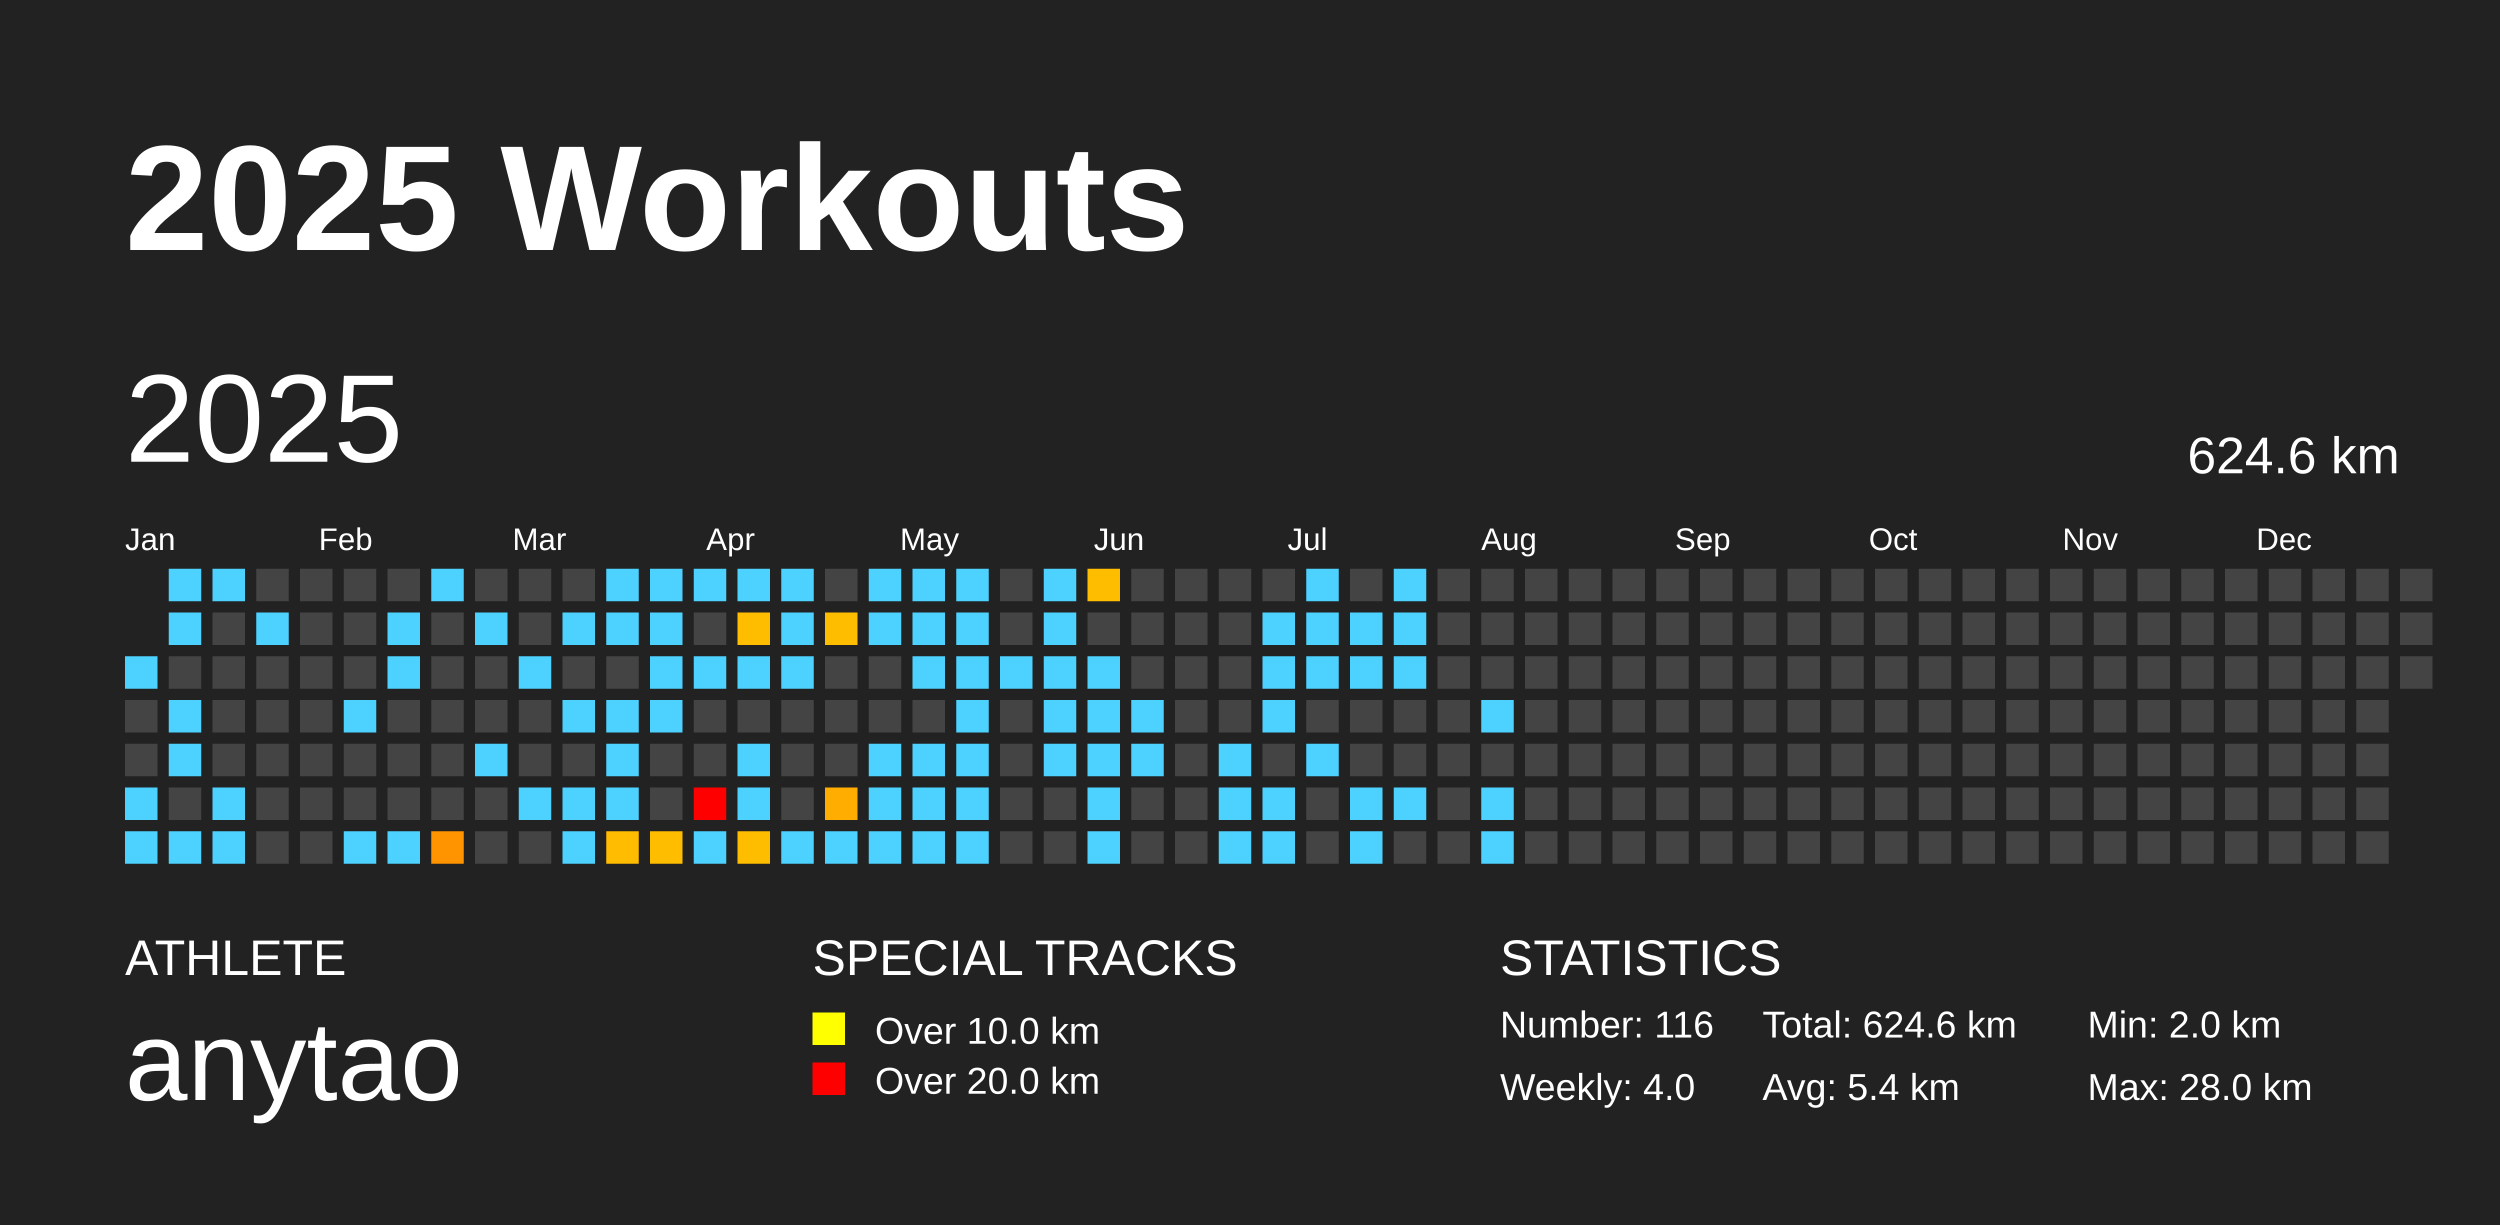
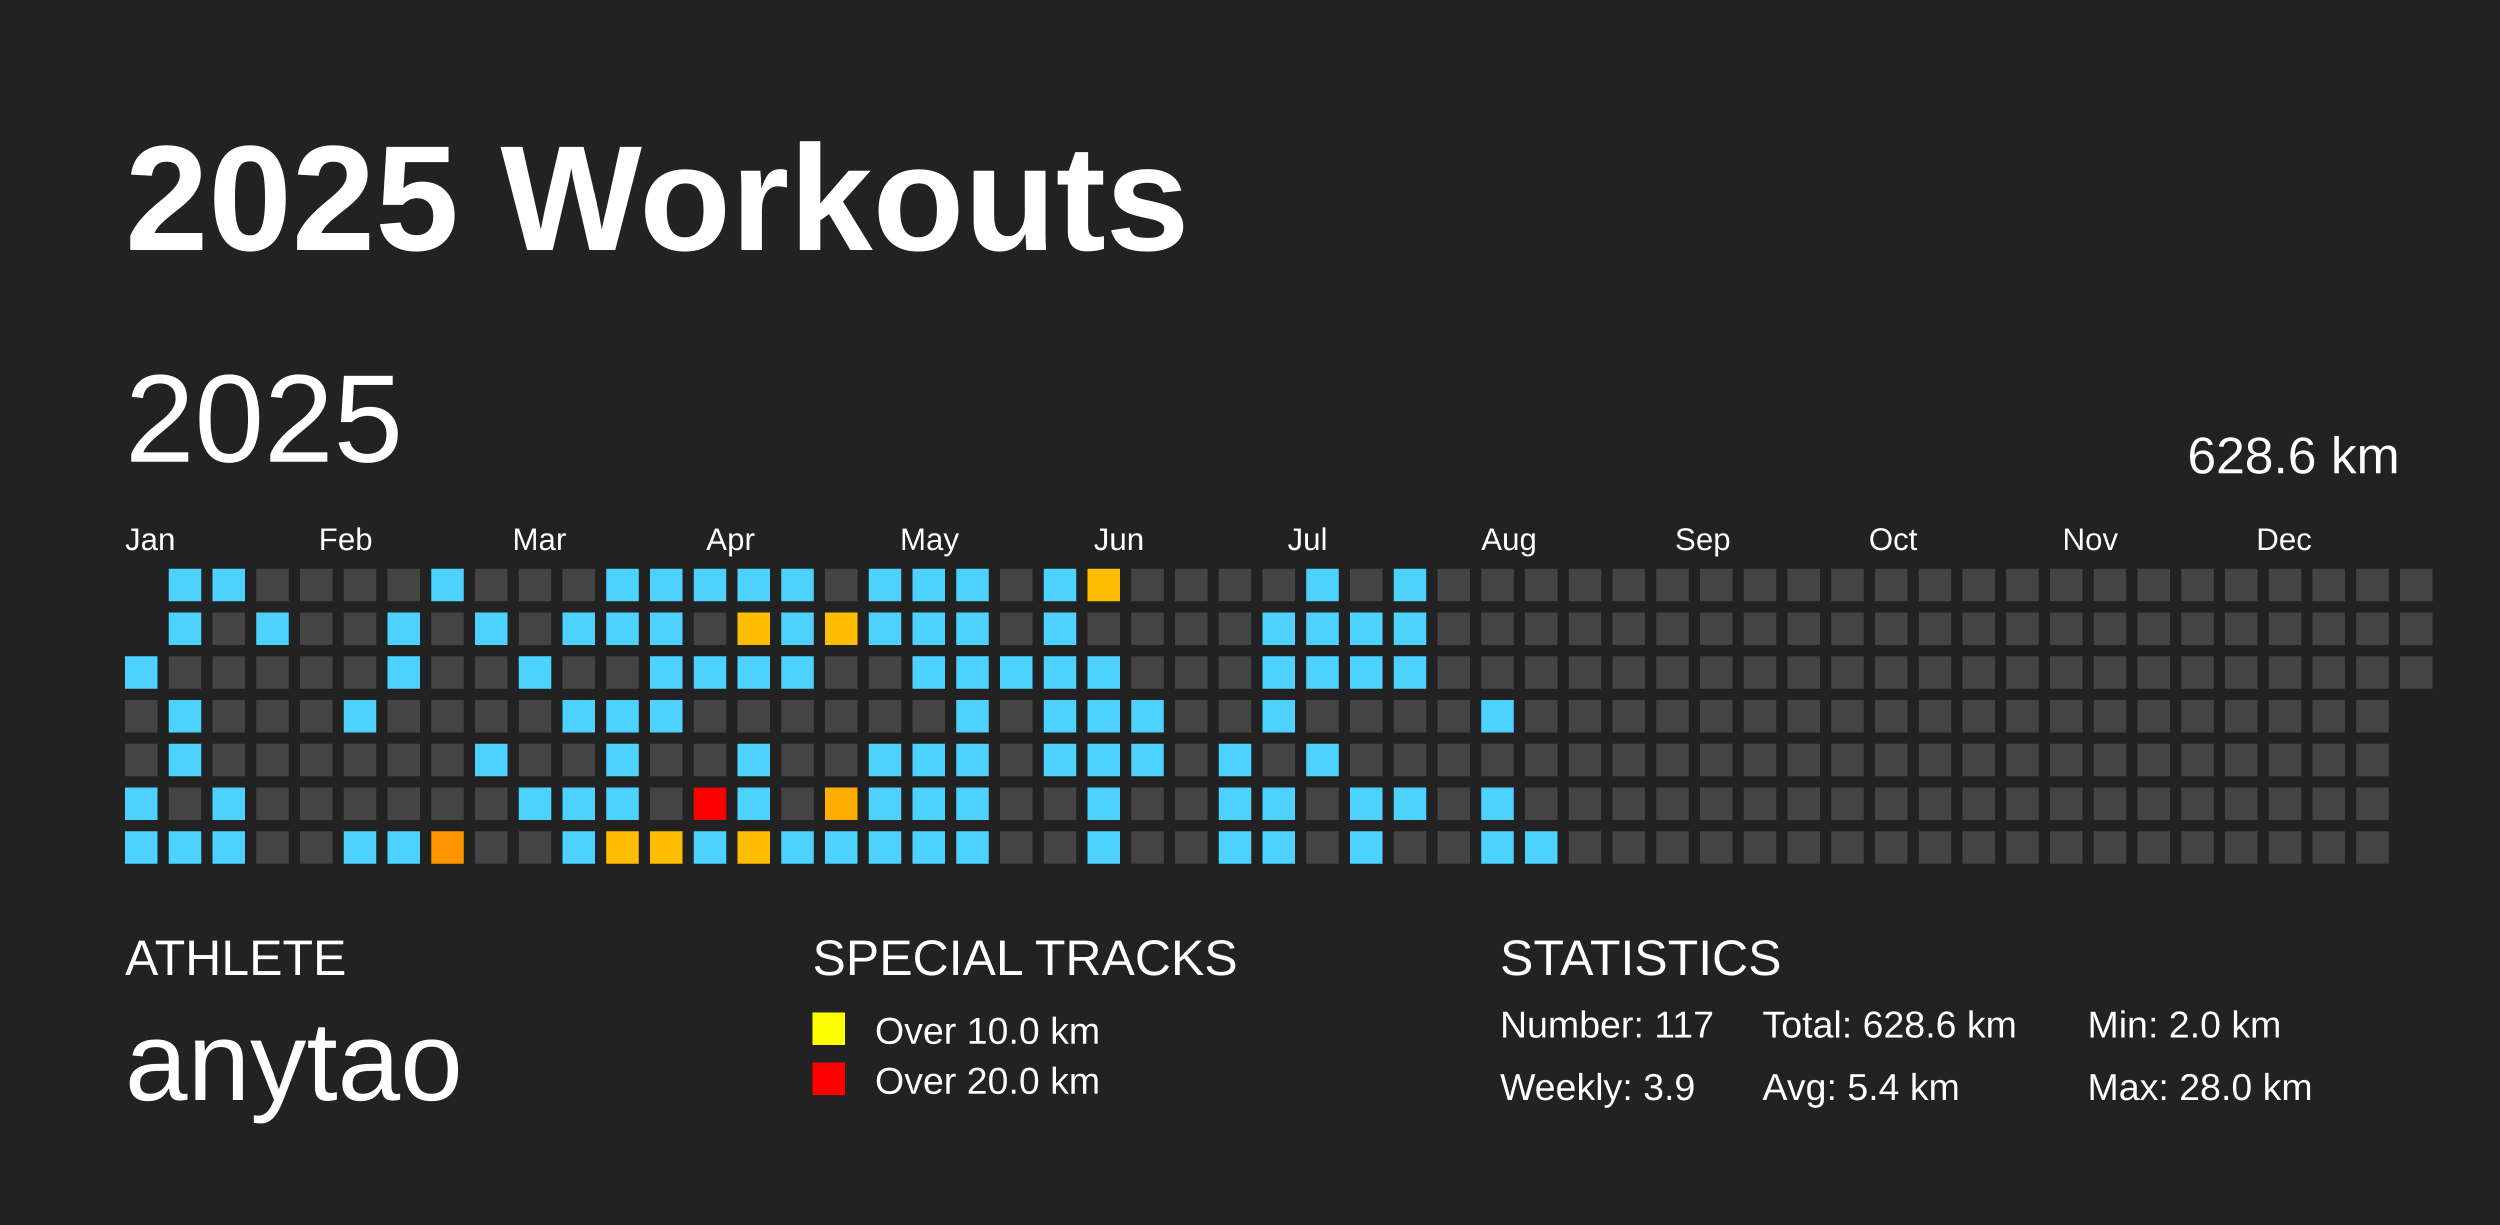
<svg xmlns="http://www.w3.org/2000/svg" baseProfile="full" height="98mm" version="1.1" viewBox="0,0,200,98" width="200mm">
  <defs />
  <rect fill="#222222" height="98" width="200" x="0" y="0" />
  <text fill="#FFFFFF" style="font-size:12px; font-family:Arial; font-weight:bold;" x="10" y="20">2025 Workouts</text>
  <text fill="#FFFFFF" style="font-size:4px; font-family:Arial" x="10" y="78">ATHLETE</text>
  <text fill="#FFFFFF" style="font-size:9px; font-family:Arial" x="10" y="88">anytao</text>
  <text fill="#FFFFFF" style="font-size:4px; font-family:Arial" x="65" y="78">SPECIAL TRACKS</text>
  <rect fill="yellow" height="2.6" width="2.6" x="65" y="81" />
  <text fill="#FFFFFF" style="font-size:3px; font-family:Arial" x="70" y="83.5">Over 10.0 km</text>
  <rect fill="red" height="2.6" width="2.6" x="65" y="85" />
  <text fill="#FFFFFF" style="font-size:3px; font-family:Arial" x="70" y="87.5">Over 20.0 km</text>
  <text fill="#FFFFFF" style="font-size:4px; font-family:Arial" x="120" y="78">STATISTICS</text>
-   <text fill="#FFFFFF" style="font-size:3px; font-family:Arial" x="120" y="83">Number: 116</text>
-   <text fill="#FFFFFF" style="font-size:3px; font-family:Arial" x="120" y="88">Weekly: 4.0</text>
-   <text fill="#FFFFFF" style="font-size:3px; font-family:Arial" x="141" y="83">Total: 624.6 km</text>
+   <text fill="#FFFFFF" style="font-size:3px; font-family:Arial" x="120" y="83">Number: 117</text>
+   <text fill="#FFFFFF" style="font-size:3px; font-family:Arial" x="120" y="88">Weekly: 3.9</text>
+   <text fill="#FFFFFF" style="font-size:3px; font-family:Arial" x="141" y="83">Total: 628.6 km</text>
  <text fill="#FFFFFF" style="font-size:3px; font-family:Arial" x="141" y="88">Avg: 5.4 km</text>
  <text fill="#FFFFFF" style="font-size:3px; font-family:Arial" x="167" y="83">Min: 2.0 km</text>
  <text fill="#FFFFFF" style="font-size:3px; font-family:Arial" x="167" y="88">Max: 28.0 km</text>
  <text dominant-baseline="hanging" fill="#FFFFFF" style="font-size:10.0px; font-family:Arial;" x="10" y="30">2025</text>
-   <text dominant-baseline="hanging" fill="#FFFFFF" style="font-size:4.125px; font-family:Arial;" x="175" y="35">624.6 km</text>
+   <text dominant-baseline="hanging" fill="#FFFFFF" style="font-size:4.125px; font-family:Arial;" x="175" y="35">628.6 km</text>
  <text fill="#FFFFFF" style="font-size:2.5px; font-family:Arial" x="10.0" y="44">Jan</text>
  <text fill="#FFFFFF" style="font-size:2.5px; font-family:Arial" x="25.5" y="44">Feb</text>
  <text fill="#FFFFFF" style="font-size:2.5px; font-family:Arial" x="41.0" y="44">Mar</text>
  <text fill="#FFFFFF" style="font-size:2.5px; font-family:Arial" x="56.5" y="44">Apr</text>
  <text fill="#FFFFFF" style="font-size:2.5px; font-family:Arial" x="72.0" y="44">May</text>
  <text fill="#FFFFFF" style="font-size:2.5px; font-family:Arial" x="87.5" y="44">Jun</text>
  <text fill="#FFFFFF" style="font-size:2.5px; font-family:Arial" x="103.0" y="44">Jul</text>
  <text fill="#FFFFFF" style="font-size:2.5px; font-family:Arial" x="118.5" y="44">Aug</text>
  <text fill="#FFFFFF" style="font-size:2.5px; font-family:Arial" x="134.0" y="44">Sep</text>
  <text fill="#FFFFFF" style="font-size:2.5px; font-family:Arial" x="149.5" y="44">Oct</text>
  <text fill="#FFFFFF" style="font-size:2.5px; font-family:Arial" x="165.0" y="44">Nov</text>
  <text fill="#FFFFFF" style="font-size:2.5px; font-family:Arial" x="180.5" y="44">Dec</text>
  <rect fill="#4dd2ff" height="2.6" width="2.6" x="10.0" y="52.5" />
  <rect fill="#444444" height="2.6" width="2.6" x="10.0" y="56.0" />
  <rect fill="#444444" height="2.6" width="2.6" x="10.0" y="59.5" />
  <rect fill="#4dd2ff" height="2.6" width="2.6" x="10.0" y="63.0" />
  <rect fill="#4dd2ff" height="2.6" width="2.6" x="10.0" y="66.5" />
  <rect fill="#4dd2ff" height="2.6" width="2.6" x="13.5" y="45.5" />
  <rect fill="#4dd2ff" height="2.6" width="2.6" x="13.5" y="49.0" />
  <rect fill="#444444" height="2.6" width="2.6" x="13.5" y="52.5" />
  <rect fill="#4dd2ff" height="2.6" width="2.6" x="13.5" y="56.0" />
  <rect fill="#4dd2ff" height="2.6" width="2.6" x="13.5" y="59.5" />
  <rect fill="#444444" height="2.6" width="2.6" x="13.5" y="63.0" />
  <rect fill="#4dd2ff" height="2.6" width="2.6" x="13.5" y="66.5" />
  <rect fill="#4dd2ff" height="2.6" width="2.6" x="17.0" y="45.5" />
  <rect fill="#444444" height="2.6" width="2.6" x="17.0" y="49.0" />
  <rect fill="#444444" height="2.6" width="2.6" x="17.0" y="52.5" />
  <rect fill="#444444" height="2.6" width="2.6" x="17.0" y="56.0" />
  <rect fill="#444444" height="2.6" width="2.6" x="17.0" y="59.5" />
  <rect fill="#4dd2ff" height="2.6" width="2.6" x="17.0" y="63.0" />
  <rect fill="#4dd2ff" height="2.6" width="2.6" x="17.0" y="66.5" />
  <rect fill="#444444" height="2.6" width="2.6" x="20.5" y="45.5" />
  <rect fill="#4dd2ff" height="2.6" width="2.6" x="20.5" y="49.0" />
  <rect fill="#444444" height="2.6" width="2.6" x="20.5" y="52.5" />
  <rect fill="#444444" height="2.6" width="2.6" x="20.5" y="56.0" />
  <rect fill="#444444" height="2.6" width="2.6" x="20.5" y="59.5" />
  <rect fill="#444444" height="2.6" width="2.6" x="20.5" y="63.0" />
  <rect fill="#444444" height="2.6" width="2.6" x="20.5" y="66.5" />
  <rect fill="#444444" height="2.6" width="2.6" x="24.0" y="45.5" />
  <rect fill="#444444" height="2.6" width="2.6" x="24.0" y="49.0" />
  <rect fill="#444444" height="2.6" width="2.6" x="24.0" y="52.5" />
  <rect fill="#444444" height="2.6" width="2.6" x="24.0" y="56.0" />
  <rect fill="#444444" height="2.6" width="2.6" x="24.0" y="59.5" />
  <rect fill="#444444" height="2.6" width="2.6" x="24.0" y="63.0" />
  <rect fill="#444444" height="2.6" width="2.6" x="24.0" y="66.5" />
  <rect fill="#444444" height="2.6" width="2.6" x="27.5" y="45.5" />
  <rect fill="#444444" height="2.6" width="2.6" x="27.5" y="49.0" />
  <rect fill="#444444" height="2.6" width="2.6" x="27.5" y="52.5" />
  <rect fill="#4dd2ff" height="2.6" width="2.6" x="27.5" y="56.0" />
  <rect fill="#444444" height="2.6" width="2.6" x="27.5" y="59.5" />
  <rect fill="#444444" height="2.6" width="2.6" x="27.5" y="63.0" />
  <rect fill="#4dd2ff" height="2.6" width="2.6" x="27.5" y="66.5" />
  <rect fill="#444444" height="2.6" width="2.6" x="31.0" y="45.5" />
  <rect fill="#4dd2ff" height="2.6" width="2.6" x="31.0" y="49.0" />
  <rect fill="#4dd2ff" height="2.6" width="2.6" x="31.0" y="52.5" />
  <rect fill="#444444" height="2.6" width="2.6" x="31.0" y="56.0" />
  <rect fill="#444444" height="2.6" width="2.6" x="31.0" y="59.5" />
  <rect fill="#444444" height="2.6" width="2.6" x="31.0" y="63.0" />
  <rect fill="#4dd2ff" height="2.6" width="2.6" x="31.0" y="66.5" />
  <rect fill="#4dd2ff" height="2.6" width="2.6" x="34.5" y="45.5" />
  <rect fill="#444444" height="2.6" width="2.6" x="34.5" y="49.0" />
  <rect fill="#444444" height="2.6" width="2.6" x="34.5" y="52.5" />
  <rect fill="#444444" height="2.6" width="2.6" x="34.5" y="56.0" />
  <rect fill="#444444" height="2.6" width="2.6" x="34.5" y="59.5" />
  <rect fill="#444444" height="2.6" width="2.6" x="34.5" y="63.0" />
  <rect fill="#ff9400" height="2.6" width="2.6" x="34.5" y="66.5" />
  <rect fill="#444444" height="2.6" width="2.6" x="38.0" y="45.5" />
  <rect fill="#4dd2ff" height="2.6" width="2.6" x="38.0" y="49.0" />
  <rect fill="#444444" height="2.6" width="2.6" x="38.0" y="52.5" />
  <rect fill="#444444" height="2.6" width="2.6" x="38.0" y="56.0" />
  <rect fill="#4dd2ff" height="2.6" width="2.6" x="38.0" y="59.5" />
  <rect fill="#444444" height="2.6" width="2.6" x="38.0" y="63.0" />
  <rect fill="#444444" height="2.6" width="2.6" x="38.0" y="66.5" />
  <rect fill="#444444" height="2.6" width="2.6" x="41.5" y="45.5" />
  <rect fill="#444444" height="2.6" width="2.6" x="41.5" y="49.0" />
  <rect fill="#4dd2ff" height="2.6" width="2.6" x="41.5" y="52.5" />
  <rect fill="#444444" height="2.6" width="2.6" x="41.5" y="56.0" />
  <rect fill="#444444" height="2.6" width="2.6" x="41.5" y="59.5" />
  <rect fill="#4dd2ff" height="2.6" width="2.6" x="41.5" y="63.0" />
  <rect fill="#444444" height="2.6" width="2.6" x="41.5" y="66.5" />
  <rect fill="#444444" height="2.6" width="2.6" x="45.0" y="45.5" />
  <rect fill="#4dd2ff" height="2.6" width="2.6" x="45.0" y="49.0" />
  <rect fill="#444444" height="2.6" width="2.6" x="45.0" y="52.5" />
  <rect fill="#4dd2ff" height="2.6" width="2.6" x="45.0" y="56.0" />
  <rect fill="#444444" height="2.6" width="2.6" x="45.0" y="59.5" />
  <rect fill="#4dd2ff" height="2.6" width="2.6" x="45.0" y="63.0" />
  <rect fill="#4dd2ff" height="2.6" width="2.6" x="45.0" y="66.5" />
  <rect fill="#4dd2ff" height="2.6" width="2.6" x="48.5" y="45.5" />
  <rect fill="#4dd2ff" height="2.6" width="2.6" x="48.5" y="49.0" />
  <rect fill="#444444" height="2.6" width="2.6" x="48.5" y="52.5" />
  <rect fill="#4dd2ff" height="2.6" width="2.6" x="48.5" y="56.0" />
  <rect fill="#4dd2ff" height="2.6" width="2.6" x="48.5" y="59.5" />
  <rect fill="#4dd2ff" height="2.6" width="2.6" x="48.5" y="63.0" />
  <rect fill="#ffbc00" height="2.6" width="2.6" x="48.5" y="66.5" />
  <rect fill="#4dd2ff" height="2.6" width="2.6" x="52.0" y="45.5" />
  <rect fill="#4dd2ff" height="2.6" width="2.6" x="52.0" y="49.0" />
  <rect fill="#4dd2ff" height="2.6" width="2.6" x="52.0" y="52.5" />
  <rect fill="#4dd2ff" height="2.6" width="2.6" x="52.0" y="56.0" />
  <rect fill="#444444" height="2.6" width="2.6" x="52.0" y="59.5" />
  <rect fill="#444444" height="2.6" width="2.6" x="52.0" y="63.0" />
  <rect fill="#ffbd00" height="2.6" width="2.6" x="52.0" y="66.5" />
  <rect fill="#4dd2ff" height="2.6" width="2.6" x="55.5" y="45.5" />
  <rect fill="#444444" height="2.6" width="2.6" x="55.5" y="49.0" />
  <rect fill="#4dd2ff" height="2.6" width="2.6" x="55.5" y="52.5" />
  <rect fill="#444444" height="2.6" width="2.6" x="55.5" y="56.0" />
  <rect fill="#444444" height="2.6" width="2.6" x="55.5" y="59.5" />
  <rect fill="red" height="2.6" width="2.6" x="55.5" y="63.0" />
  <rect fill="#4dd2ff" height="2.6" width="2.6" x="55.5" y="66.5" />
  <rect fill="#4dd2ff" height="2.6" width="2.6" x="59.0" y="45.5" />
  <rect fill="#ffbd00" height="2.6" width="2.6" x="59.0" y="49.0" />
  <rect fill="#4dd2ff" height="2.6" width="2.6" x="59.0" y="52.5" />
  <rect fill="#444444" height="2.6" width="2.6" x="59.0" y="56.0" />
  <rect fill="#4dd2ff" height="2.6" width="2.6" x="59.0" y="59.5" />
  <rect fill="#4dd2ff" height="2.6" width="2.6" x="59.0" y="63.0" />
  <rect fill="#ffbd00" height="2.6" width="2.6" x="59.0" y="66.5" />
  <rect fill="#4dd2ff" height="2.6" width="2.6" x="62.5" y="45.5" />
  <rect fill="#4dd2ff" height="2.6" width="2.6" x="62.5" y="49.0" />
  <rect fill="#4dd2ff" height="2.6" width="2.6" x="62.5" y="52.5" />
  <rect fill="#444444" height="2.6" width="2.6" x="62.5" y="56.0" />
  <rect fill="#444444" height="2.6" width="2.6" x="62.5" y="59.5" />
  <rect fill="#444444" height="2.6" width="2.6" x="62.5" y="63.0" />
  <rect fill="#4dd2ff" height="2.6" width="2.6" x="62.5" y="66.5" />
  <rect fill="#444444" height="2.6" width="2.6" x="66.0" y="45.5" />
  <rect fill="#ffbd00" height="2.6" width="2.6" x="66.0" y="49.0" />
  <rect fill="#444444" height="2.6" width="2.6" x="66.0" y="52.5" />
  <rect fill="#444444" height="2.6" width="2.6" x="66.0" y="56.0" />
  <rect fill="#444444" height="2.6" width="2.6" x="66.0" y="59.5" />
  <rect fill="#ffad00" height="2.6" width="2.6" x="66.0" y="63.0" />
  <rect fill="#4dd2ff" height="2.6" width="2.6" x="66.0" y="66.5" />
  <rect fill="#4dd2ff" height="2.6" width="2.6" x="69.5" y="45.5" />
  <rect fill="#4dd2ff" height="2.6" width="2.6" x="69.5" y="49.0" />
  <rect fill="#444444" height="2.6" width="2.6" x="69.5" y="52.5" />
  <rect fill="#444444" height="2.6" width="2.6" x="69.5" y="56.0" />
  <rect fill="#4dd2ff" height="2.6" width="2.6" x="69.5" y="59.5" />
  <rect fill="#4dd2ff" height="2.6" width="2.6" x="69.5" y="63.0" />
  <rect fill="#4dd2ff" height="2.6" width="2.6" x="69.5" y="66.5" />
  <rect fill="#4dd2ff" height="2.6" width="2.6" x="73.0" y="45.5" />
  <rect fill="#4dd2ff" height="2.6" width="2.6" x="73.0" y="49.0" />
  <rect fill="#4dd2ff" height="2.6" width="2.6" x="73.0" y="52.5" />
  <rect fill="#444444" height="2.6" width="2.6" x="73.0" y="56.0" />
  <rect fill="#4dd2ff" height="2.6" width="2.6" x="73.0" y="59.5" />
  <rect fill="#4dd2ff" height="2.6" width="2.6" x="73.0" y="63.0" />
  <rect fill="#4dd2ff" height="2.6" width="2.6" x="73.0" y="66.5" />
  <rect fill="#4dd2ff" height="2.6" width="2.6" x="76.5" y="45.5" />
  <rect fill="#4dd2ff" height="2.6" width="2.6" x="76.5" y="49.0" />
  <rect fill="#4dd2ff" height="2.6" width="2.6" x="76.5" y="52.5" />
  <rect fill="#4dd2ff" height="2.6" width="2.6" x="76.5" y="56.0" />
  <rect fill="#4dd2ff" height="2.6" width="2.6" x="76.5" y="59.5" />
  <rect fill="#4dd2ff" height="2.6" width="2.6" x="76.5" y="63.0" />
  <rect fill="#4dd2ff" height="2.6" width="2.6" x="76.5" y="66.5" />
  <rect fill="#444444" height="2.6" width="2.6" x="80.0" y="45.5" />
  <rect fill="#444444" height="2.6" width="2.6" x="80.0" y="49.0" />
  <rect fill="#4dd2ff" height="2.6" width="2.6" x="80.0" y="52.5" />
  <rect fill="#444444" height="2.6" width="2.6" x="80.0" y="56.0" />
  <rect fill="#444444" height="2.6" width="2.6" x="80.0" y="59.5" />
  <rect fill="#444444" height="2.6" width="2.6" x="80.0" y="63.0" />
  <rect fill="#444444" height="2.6" width="2.6" x="80.0" y="66.5" />
  <rect fill="#4dd2ff" height="2.6" width="2.6" x="83.5" y="45.5" />
  <rect fill="#4dd2ff" height="2.6" width="2.6" x="83.5" y="49.0" />
  <rect fill="#4dd2ff" height="2.6" width="2.6" x="83.5" y="52.5" />
  <rect fill="#4dd2ff" height="2.6" width="2.6" x="83.5" y="56.0" />
  <rect fill="#4dd2ff" height="2.6" width="2.6" x="83.5" y="59.5" />
  <rect fill="#444444" height="2.6" width="2.6" x="83.5" y="63.0" />
  <rect fill="#444444" height="2.6" width="2.6" x="83.5" y="66.5" />
  <rect fill="#ffbd00" height="2.6" width="2.6" x="87.0" y="45.5" />
  <rect fill="#444444" height="2.6" width="2.6" x="87.0" y="49.0" />
  <rect fill="#4dd2ff" height="2.6" width="2.6" x="87.0" y="52.5" />
  <rect fill="#4dd2ff" height="2.6" width="2.6" x="87.0" y="56.0" />
  <rect fill="#4dd2ff" height="2.6" width="2.6" x="87.0" y="59.5" />
  <rect fill="#4dd2ff" height="2.6" width="2.6" x="87.0" y="63.0" />
  <rect fill="#4dd2ff" height="2.6" width="2.6" x="87.0" y="66.5" />
  <rect fill="#444444" height="2.6" width="2.6" x="90.5" y="45.5" />
  <rect fill="#444444" height="2.6" width="2.6" x="90.5" y="49.0" />
  <rect fill="#444444" height="2.6" width="2.6" x="90.5" y="52.5" />
  <rect fill="#4dd2ff" height="2.6" width="2.6" x="90.5" y="56.0" />
  <rect fill="#4dd2ff" height="2.6" width="2.6" x="90.5" y="59.5" />
  <rect fill="#444444" height="2.6" width="2.6" x="90.5" y="63.0" />
  <rect fill="#444444" height="2.6" width="2.6" x="90.5" y="66.5" />
  <rect fill="#444444" height="2.6" width="2.6" x="94.0" y="45.5" />
  <rect fill="#444444" height="2.6" width="2.6" x="94.0" y="49.0" />
  <rect fill="#444444" height="2.6" width="2.6" x="94.0" y="52.5" />
  <rect fill="#444444" height="2.6" width="2.6" x="94.0" y="56.0" />
  <rect fill="#444444" height="2.6" width="2.6" x="94.0" y="59.5" />
  <rect fill="#444444" height="2.6" width="2.6" x="94.0" y="63.0" />
  <rect fill="#444444" height="2.6" width="2.6" x="94.0" y="66.5" />
  <rect fill="#444444" height="2.6" width="2.6" x="97.5" y="45.5" />
  <rect fill="#444444" height="2.6" width="2.6" x="97.5" y="49.0" />
  <rect fill="#444444" height="2.6" width="2.6" x="97.5" y="52.5" />
  <rect fill="#444444" height="2.6" width="2.6" x="97.5" y="56.0" />
  <rect fill="#4dd2ff" height="2.6" width="2.6" x="97.5" y="59.5" />
  <rect fill="#4dd2ff" height="2.6" width="2.6" x="97.5" y="63.0" />
  <rect fill="#4dd2ff" height="2.6" width="2.6" x="97.5" y="66.5" />
  <rect fill="#444444" height="2.6" width="2.6" x="101.0" y="45.5" />
  <rect fill="#4dd2ff" height="2.6" width="2.6" x="101.0" y="49.0" />
  <rect fill="#4dd2ff" height="2.6" width="2.6" x="101.0" y="52.5" />
  <rect fill="#4dd2ff" height="2.6" width="2.6" x="101.0" y="56.0" />
  <rect fill="#444444" height="2.6" width="2.6" x="101.0" y="59.5" />
  <rect fill="#4dd2ff" height="2.6" width="2.6" x="101.0" y="63.0" />
  <rect fill="#4dd2ff" height="2.6" width="2.6" x="101.0" y="66.5" />
  <rect fill="#4dd2ff" height="2.6" width="2.6" x="104.5" y="45.5" />
  <rect fill="#4dd2ff" height="2.6" width="2.6" x="104.5" y="49.0" />
  <rect fill="#4dd2ff" height="2.6" width="2.6" x="104.5" y="52.5" />
  <rect fill="#444444" height="2.6" width="2.6" x="104.5" y="56.0" />
  <rect fill="#4dd2ff" height="2.6" width="2.6" x="104.5" y="59.5" />
  <rect fill="#444444" height="2.6" width="2.6" x="104.5" y="63.0" />
  <rect fill="#444444" height="2.6" width="2.6" x="104.5" y="66.5" />
  <rect fill="#444444" height="2.6" width="2.6" x="108.0" y="45.5" />
  <rect fill="#4dd2ff" height="2.6" width="2.6" x="108.0" y="49.0" />
  <rect fill="#4dd2ff" height="2.6" width="2.6" x="108.0" y="52.5" />
  <rect fill="#444444" height="2.6" width="2.6" x="108.0" y="56.0" />
  <rect fill="#444444" height="2.6" width="2.6" x="108.0" y="59.5" />
  <rect fill="#4dd2ff" height="2.6" width="2.6" x="108.0" y="63.0" />
  <rect fill="#4dd2ff" height="2.6" width="2.6" x="108.0" y="66.5" />
  <rect fill="#4dd2ff" height="2.6" width="2.6" x="111.5" y="45.5" />
  <rect fill="#4dd2ff" height="2.6" width="2.6" x="111.5" y="49.0" />
  <rect fill="#4dd2ff" height="2.6" width="2.6" x="111.5" y="52.5" />
  <rect fill="#444444" height="2.6" width="2.6" x="111.5" y="56.0" />
  <rect fill="#444444" height="2.6" width="2.6" x="111.5" y="59.5" />
  <rect fill="#4dd2ff" height="2.6" width="2.6" x="111.5" y="63.0" />
  <rect fill="#444444" height="2.6" width="2.6" x="111.5" y="66.5" />
  <rect fill="#444444" height="2.6" width="2.6" x="115.0" y="45.5" />
  <rect fill="#444444" height="2.6" width="2.6" x="115.0" y="49.0" />
  <rect fill="#444444" height="2.6" width="2.6" x="115.0" y="52.5" />
  <rect fill="#444444" height="2.6" width="2.6" x="115.0" y="56.0" />
  <rect fill="#444444" height="2.6" width="2.6" x="115.0" y="59.5" />
  <rect fill="#444444" height="2.6" width="2.6" x="115.0" y="63.0" />
  <rect fill="#444444" height="2.6" width="2.6" x="115.0" y="66.5" />
  <rect fill="#444444" height="2.6" width="2.6" x="118.5" y="45.5" />
  <rect fill="#444444" height="2.6" width="2.6" x="118.5" y="49.0" />
  <rect fill="#444444" height="2.6" width="2.6" x="118.5" y="52.5" />
  <rect fill="#4dd2ff" height="2.6" width="2.6" x="118.5" y="56.0" />
  <rect fill="#444444" height="2.6" width="2.6" x="118.5" y="59.5" />
  <rect fill="#4dd2ff" height="2.6" width="2.6" x="118.5" y="63.0" />
  <rect fill="#4dd2ff" height="2.6" width="2.6" x="118.5" y="66.5" />
  <rect fill="#444444" height="2.6" width="2.6" x="122.0" y="45.5" />
  <rect fill="#444444" height="2.6" width="2.6" x="122.0" y="49.0" />
  <rect fill="#444444" height="2.6" width="2.6" x="122.0" y="52.5" />
  <rect fill="#444444" height="2.6" width="2.6" x="122.0" y="56.0" />
  <rect fill="#444444" height="2.6" width="2.6" x="122.0" y="59.5" />
  <rect fill="#444444" height="2.6" width="2.6" x="122.0" y="63.0" />
-   <rect fill="#444444" height="2.6" width="2.6" x="122.0" y="66.5" />
+   <rect fill="#4dd2ff" height="2.6" width="2.6" x="122.0" y="66.5" />
  <rect fill="#444444" height="2.6" width="2.6" x="125.5" y="45.5" />
  <rect fill="#444444" height="2.6" width="2.6" x="125.5" y="49.0" />
  <rect fill="#444444" height="2.6" width="2.6" x="125.5" y="52.5" />
  <rect fill="#444444" height="2.6" width="2.6" x="125.5" y="56.0" />
  <rect fill="#444444" height="2.6" width="2.6" x="125.5" y="59.5" />
  <rect fill="#444444" height="2.6" width="2.6" x="125.5" y="63.0" />
  <rect fill="#444444" height="2.6" width="2.6" x="125.5" y="66.5" />
  <rect fill="#444444" height="2.6" width="2.6" x="129.0" y="45.5" />
  <rect fill="#444444" height="2.6" width="2.6" x="129.0" y="49.0" />
  <rect fill="#444444" height="2.6" width="2.6" x="129.0" y="52.5" />
  <rect fill="#444444" height="2.6" width="2.6" x="129.0" y="56.0" />
  <rect fill="#444444" height="2.6" width="2.6" x="129.0" y="59.5" />
  <rect fill="#444444" height="2.6" width="2.6" x="129.0" y="63.0" />
  <rect fill="#444444" height="2.6" width="2.6" x="129.0" y="66.5" />
  <rect fill="#444444" height="2.6" width="2.6" x="132.5" y="45.5" />
  <rect fill="#444444" height="2.6" width="2.6" x="132.5" y="49.0" />
  <rect fill="#444444" height="2.6" width="2.6" x="132.5" y="52.5" />
  <rect fill="#444444" height="2.6" width="2.6" x="132.5" y="56.0" />
  <rect fill="#444444" height="2.6" width="2.6" x="132.5" y="59.5" />
  <rect fill="#444444" height="2.6" width="2.6" x="132.5" y="63.0" />
  <rect fill="#444444" height="2.6" width="2.6" x="132.5" y="66.5" />
  <rect fill="#444444" height="2.6" width="2.6" x="136.0" y="45.5" />
  <rect fill="#444444" height="2.6" width="2.6" x="136.0" y="49.0" />
  <rect fill="#444444" height="2.6" width="2.6" x="136.0" y="52.5" />
  <rect fill="#444444" height="2.6" width="2.6" x="136.0" y="56.0" />
  <rect fill="#444444" height="2.6" width="2.6" x="136.0" y="59.5" />
  <rect fill="#444444" height="2.6" width="2.6" x="136.0" y="63.0" />
  <rect fill="#444444" height="2.6" width="2.6" x="136.0" y="66.5" />
  <rect fill="#444444" height="2.6" width="2.6" x="139.5" y="45.5" />
  <rect fill="#444444" height="2.6" width="2.6" x="139.5" y="49.0" />
  <rect fill="#444444" height="2.6" width="2.6" x="139.5" y="52.5" />
  <rect fill="#444444" height="2.6" width="2.6" x="139.5" y="56.0" />
  <rect fill="#444444" height="2.6" width="2.6" x="139.5" y="59.5" />
  <rect fill="#444444" height="2.6" width="2.6" x="139.5" y="63.0" />
  <rect fill="#444444" height="2.6" width="2.6" x="139.5" y="66.5" />
  <rect fill="#444444" height="2.6" width="2.6" x="143.0" y="45.5" />
  <rect fill="#444444" height="2.6" width="2.6" x="143.0" y="49.0" />
  <rect fill="#444444" height="2.6" width="2.6" x="143.0" y="52.5" />
  <rect fill="#444444" height="2.6" width="2.6" x="143.0" y="56.0" />
  <rect fill="#444444" height="2.6" width="2.6" x="143.0" y="59.5" />
  <rect fill="#444444" height="2.6" width="2.6" x="143.0" y="63.0" />
  <rect fill="#444444" height="2.6" width="2.6" x="143.0" y="66.5" />
  <rect fill="#444444" height="2.6" width="2.6" x="146.5" y="45.5" />
  <rect fill="#444444" height="2.6" width="2.6" x="146.5" y="49.0" />
  <rect fill="#444444" height="2.6" width="2.6" x="146.5" y="52.5" />
  <rect fill="#444444" height="2.6" width="2.6" x="146.5" y="56.0" />
  <rect fill="#444444" height="2.6" width="2.6" x="146.5" y="59.5" />
  <rect fill="#444444" height="2.6" width="2.6" x="146.5" y="63.0" />
  <rect fill="#444444" height="2.6" width="2.6" x="146.5" y="66.5" />
  <rect fill="#444444" height="2.6" width="2.6" x="150.0" y="45.5" />
  <rect fill="#444444" height="2.6" width="2.6" x="150.0" y="49.0" />
  <rect fill="#444444" height="2.6" width="2.6" x="150.0" y="52.5" />
  <rect fill="#444444" height="2.6" width="2.6" x="150.0" y="56.0" />
  <rect fill="#444444" height="2.6" width="2.6" x="150.0" y="59.5" />
  <rect fill="#444444" height="2.6" width="2.6" x="150.0" y="63.0" />
  <rect fill="#444444" height="2.6" width="2.6" x="150.0" y="66.5" />
  <rect fill="#444444" height="2.6" width="2.6" x="153.5" y="45.5" />
  <rect fill="#444444" height="2.6" width="2.6" x="153.5" y="49.0" />
  <rect fill="#444444" height="2.6" width="2.6" x="153.5" y="52.5" />
  <rect fill="#444444" height="2.6" width="2.6" x="153.5" y="56.0" />
  <rect fill="#444444" height="2.6" width="2.6" x="153.5" y="59.5" />
  <rect fill="#444444" height="2.6" width="2.6" x="153.5" y="63.0" />
  <rect fill="#444444" height="2.6" width="2.6" x="153.5" y="66.5" />
  <rect fill="#444444" height="2.6" width="2.6" x="157.0" y="45.5" />
  <rect fill="#444444" height="2.6" width="2.6" x="157.0" y="49.0" />
  <rect fill="#444444" height="2.6" width="2.6" x="157.0" y="52.5" />
  <rect fill="#444444" height="2.6" width="2.6" x="157.0" y="56.0" />
  <rect fill="#444444" height="2.6" width="2.6" x="157.0" y="59.5" />
  <rect fill="#444444" height="2.6" width="2.6" x="157.0" y="63.0" />
  <rect fill="#444444" height="2.6" width="2.6" x="157.0" y="66.5" />
  <rect fill="#444444" height="2.6" width="2.6" x="160.5" y="45.5" />
  <rect fill="#444444" height="2.6" width="2.6" x="160.5" y="49.0" />
  <rect fill="#444444" height="2.6" width="2.6" x="160.5" y="52.5" />
  <rect fill="#444444" height="2.6" width="2.6" x="160.5" y="56.0" />
  <rect fill="#444444" height="2.6" width="2.6" x="160.5" y="59.5" />
  <rect fill="#444444" height="2.6" width="2.6" x="160.5" y="63.0" />
  <rect fill="#444444" height="2.6" width="2.6" x="160.5" y="66.5" />
  <rect fill="#444444" height="2.6" width="2.6" x="164.0" y="45.5" />
  <rect fill="#444444" height="2.6" width="2.6" x="164.0" y="49.0" />
  <rect fill="#444444" height="2.6" width="2.6" x="164.0" y="52.5" />
  <rect fill="#444444" height="2.6" width="2.6" x="164.0" y="56.0" />
  <rect fill="#444444" height="2.6" width="2.6" x="164.0" y="59.5" />
  <rect fill="#444444" height="2.6" width="2.6" x="164.0" y="63.0" />
  <rect fill="#444444" height="2.6" width="2.6" x="164.0" y="66.5" />
  <rect fill="#444444" height="2.6" width="2.6" x="167.5" y="45.5" />
  <rect fill="#444444" height="2.6" width="2.6" x="167.5" y="49.0" />
  <rect fill="#444444" height="2.6" width="2.6" x="167.5" y="52.5" />
  <rect fill="#444444" height="2.6" width="2.6" x="167.5" y="56.0" />
  <rect fill="#444444" height="2.6" width="2.6" x="167.5" y="59.5" />
  <rect fill="#444444" height="2.6" width="2.6" x="167.5" y="63.0" />
  <rect fill="#444444" height="2.6" width="2.6" x="167.5" y="66.5" />
  <rect fill="#444444" height="2.6" width="2.6" x="171.0" y="45.5" />
  <rect fill="#444444" height="2.6" width="2.6" x="171.0" y="49.0" />
  <rect fill="#444444" height="2.6" width="2.6" x="171.0" y="52.5" />
  <rect fill="#444444" height="2.6" width="2.6" x="171.0" y="56.0" />
  <rect fill="#444444" height="2.6" width="2.6" x="171.0" y="59.5" />
  <rect fill="#444444" height="2.6" width="2.6" x="171.0" y="63.0" />
  <rect fill="#444444" height="2.6" width="2.6" x="171.0" y="66.5" />
  <rect fill="#444444" height="2.6" width="2.6" x="174.5" y="45.5" />
  <rect fill="#444444" height="2.6" width="2.6" x="174.5" y="49.0" />
  <rect fill="#444444" height="2.6" width="2.6" x="174.5" y="52.5" />
  <rect fill="#444444" height="2.6" width="2.6" x="174.5" y="56.0" />
  <rect fill="#444444" height="2.6" width="2.6" x="174.5" y="59.5" />
  <rect fill="#444444" height="2.6" width="2.6" x="174.5" y="63.0" />
  <rect fill="#444444" height="2.6" width="2.6" x="174.5" y="66.5" />
  <rect fill="#444444" height="2.6" width="2.6" x="178.0" y="45.5" />
  <rect fill="#444444" height="2.6" width="2.6" x="178.0" y="49.0" />
  <rect fill="#444444" height="2.6" width="2.6" x="178.0" y="52.5" />
  <rect fill="#444444" height="2.6" width="2.6" x="178.0" y="56.0" />
  <rect fill="#444444" height="2.6" width="2.6" x="178.0" y="59.5" />
  <rect fill="#444444" height="2.6" width="2.6" x="178.0" y="63.0" />
  <rect fill="#444444" height="2.6" width="2.6" x="178.0" y="66.5" />
  <rect fill="#444444" height="2.6" width="2.6" x="181.5" y="45.5" />
  <rect fill="#444444" height="2.6" width="2.6" x="181.5" y="49.0" />
  <rect fill="#444444" height="2.6" width="2.6" x="181.5" y="52.5" />
  <rect fill="#444444" height="2.6" width="2.6" x="181.5" y="56.0" />
  <rect fill="#444444" height="2.6" width="2.6" x="181.5" y="59.5" />
  <rect fill="#444444" height="2.6" width="2.6" x="181.5" y="63.0" />
  <rect fill="#444444" height="2.6" width="2.6" x="181.5" y="66.5" />
  <rect fill="#444444" height="2.6" width="2.6" x="185.0" y="45.5" />
  <rect fill="#444444" height="2.6" width="2.6" x="185.0" y="49.0" />
  <rect fill="#444444" height="2.6" width="2.6" x="185.0" y="52.5" />
  <rect fill="#444444" height="2.6" width="2.6" x="185.0" y="56.0" />
  <rect fill="#444444" height="2.6" width="2.6" x="185.0" y="59.5" />
  <rect fill="#444444" height="2.6" width="2.6" x="185.0" y="63.0" />
  <rect fill="#444444" height="2.6" width="2.6" x="185.0" y="66.5" />
  <rect fill="#444444" height="2.6" width="2.6" x="188.5" y="45.5" />
  <rect fill="#444444" height="2.6" width="2.6" x="188.5" y="49.0" />
  <rect fill="#444444" height="2.6" width="2.6" x="188.5" y="52.5" />
  <rect fill="#444444" height="2.6" width="2.6" x="188.5" y="56.0" />
  <rect fill="#444444" height="2.6" width="2.6" x="188.5" y="59.5" />
  <rect fill="#444444" height="2.6" width="2.6" x="188.5" y="63.0" />
  <rect fill="#444444" height="2.6" width="2.6" x="188.5" y="66.5" />
  <rect fill="#444444" height="2.6" width="2.6" x="192.0" y="45.5" />
  <rect fill="#444444" height="2.6" width="2.6" x="192.0" y="49.0" />
  <rect fill="#444444" height="2.6" width="2.6" x="192.0" y="52.5" />
</svg>
